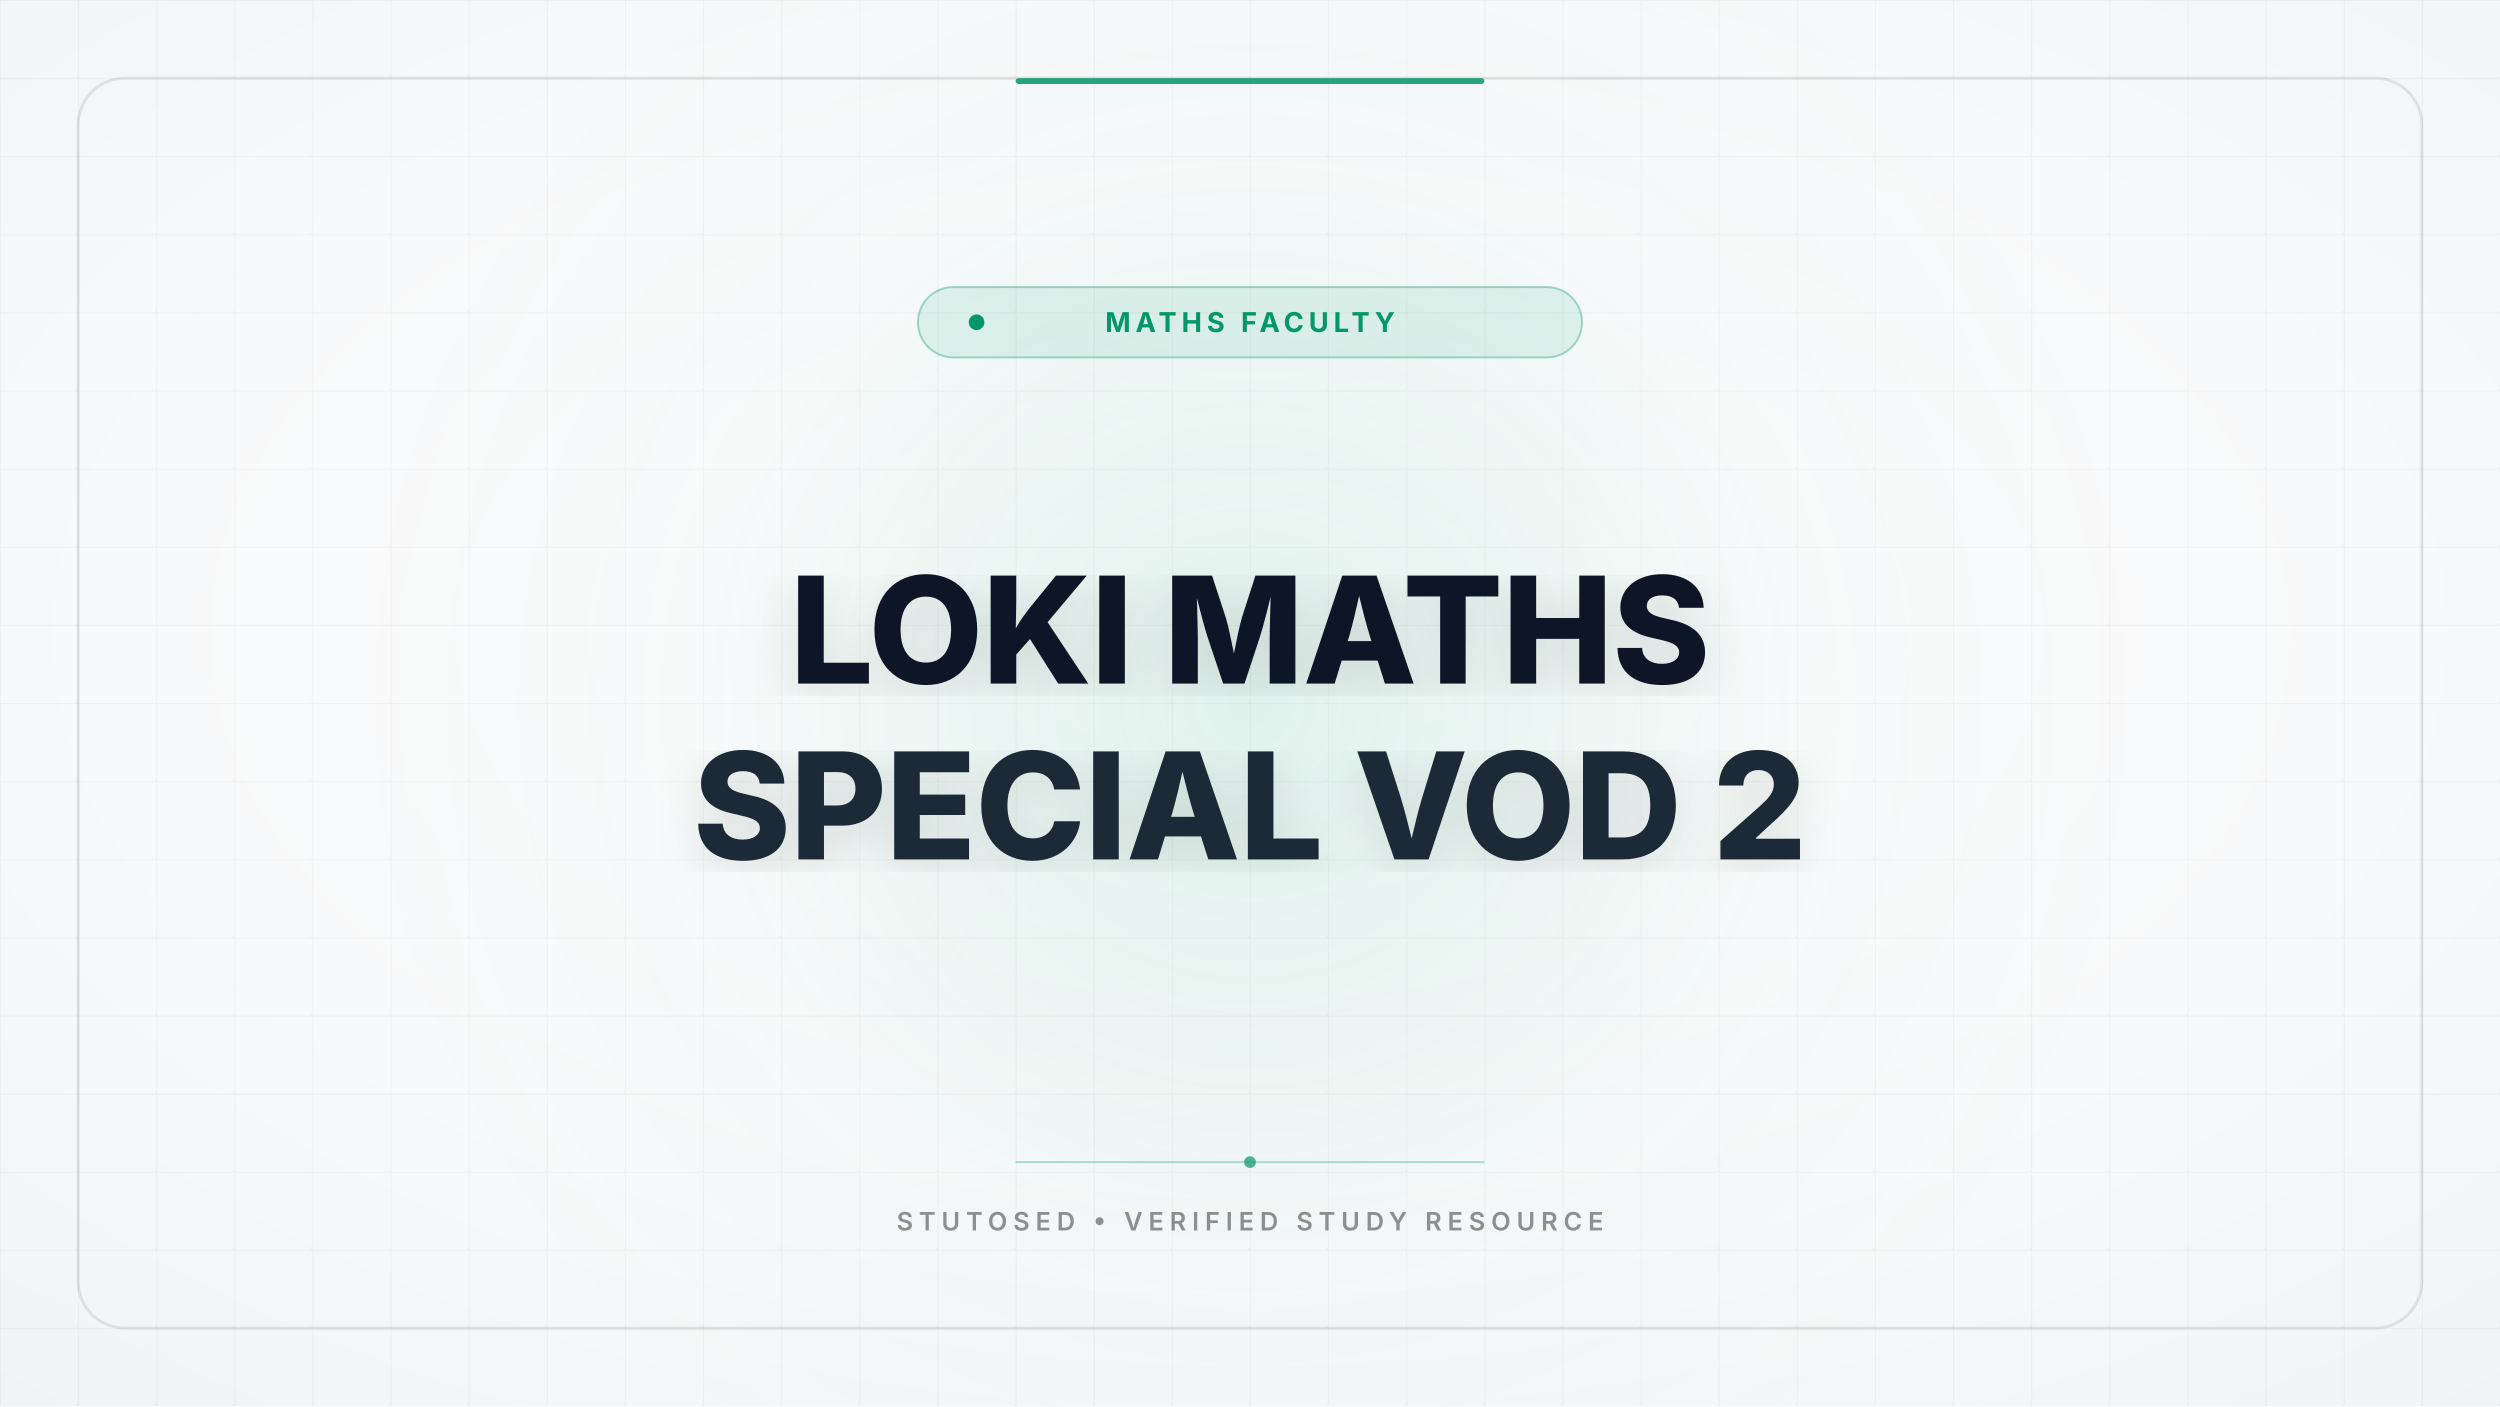
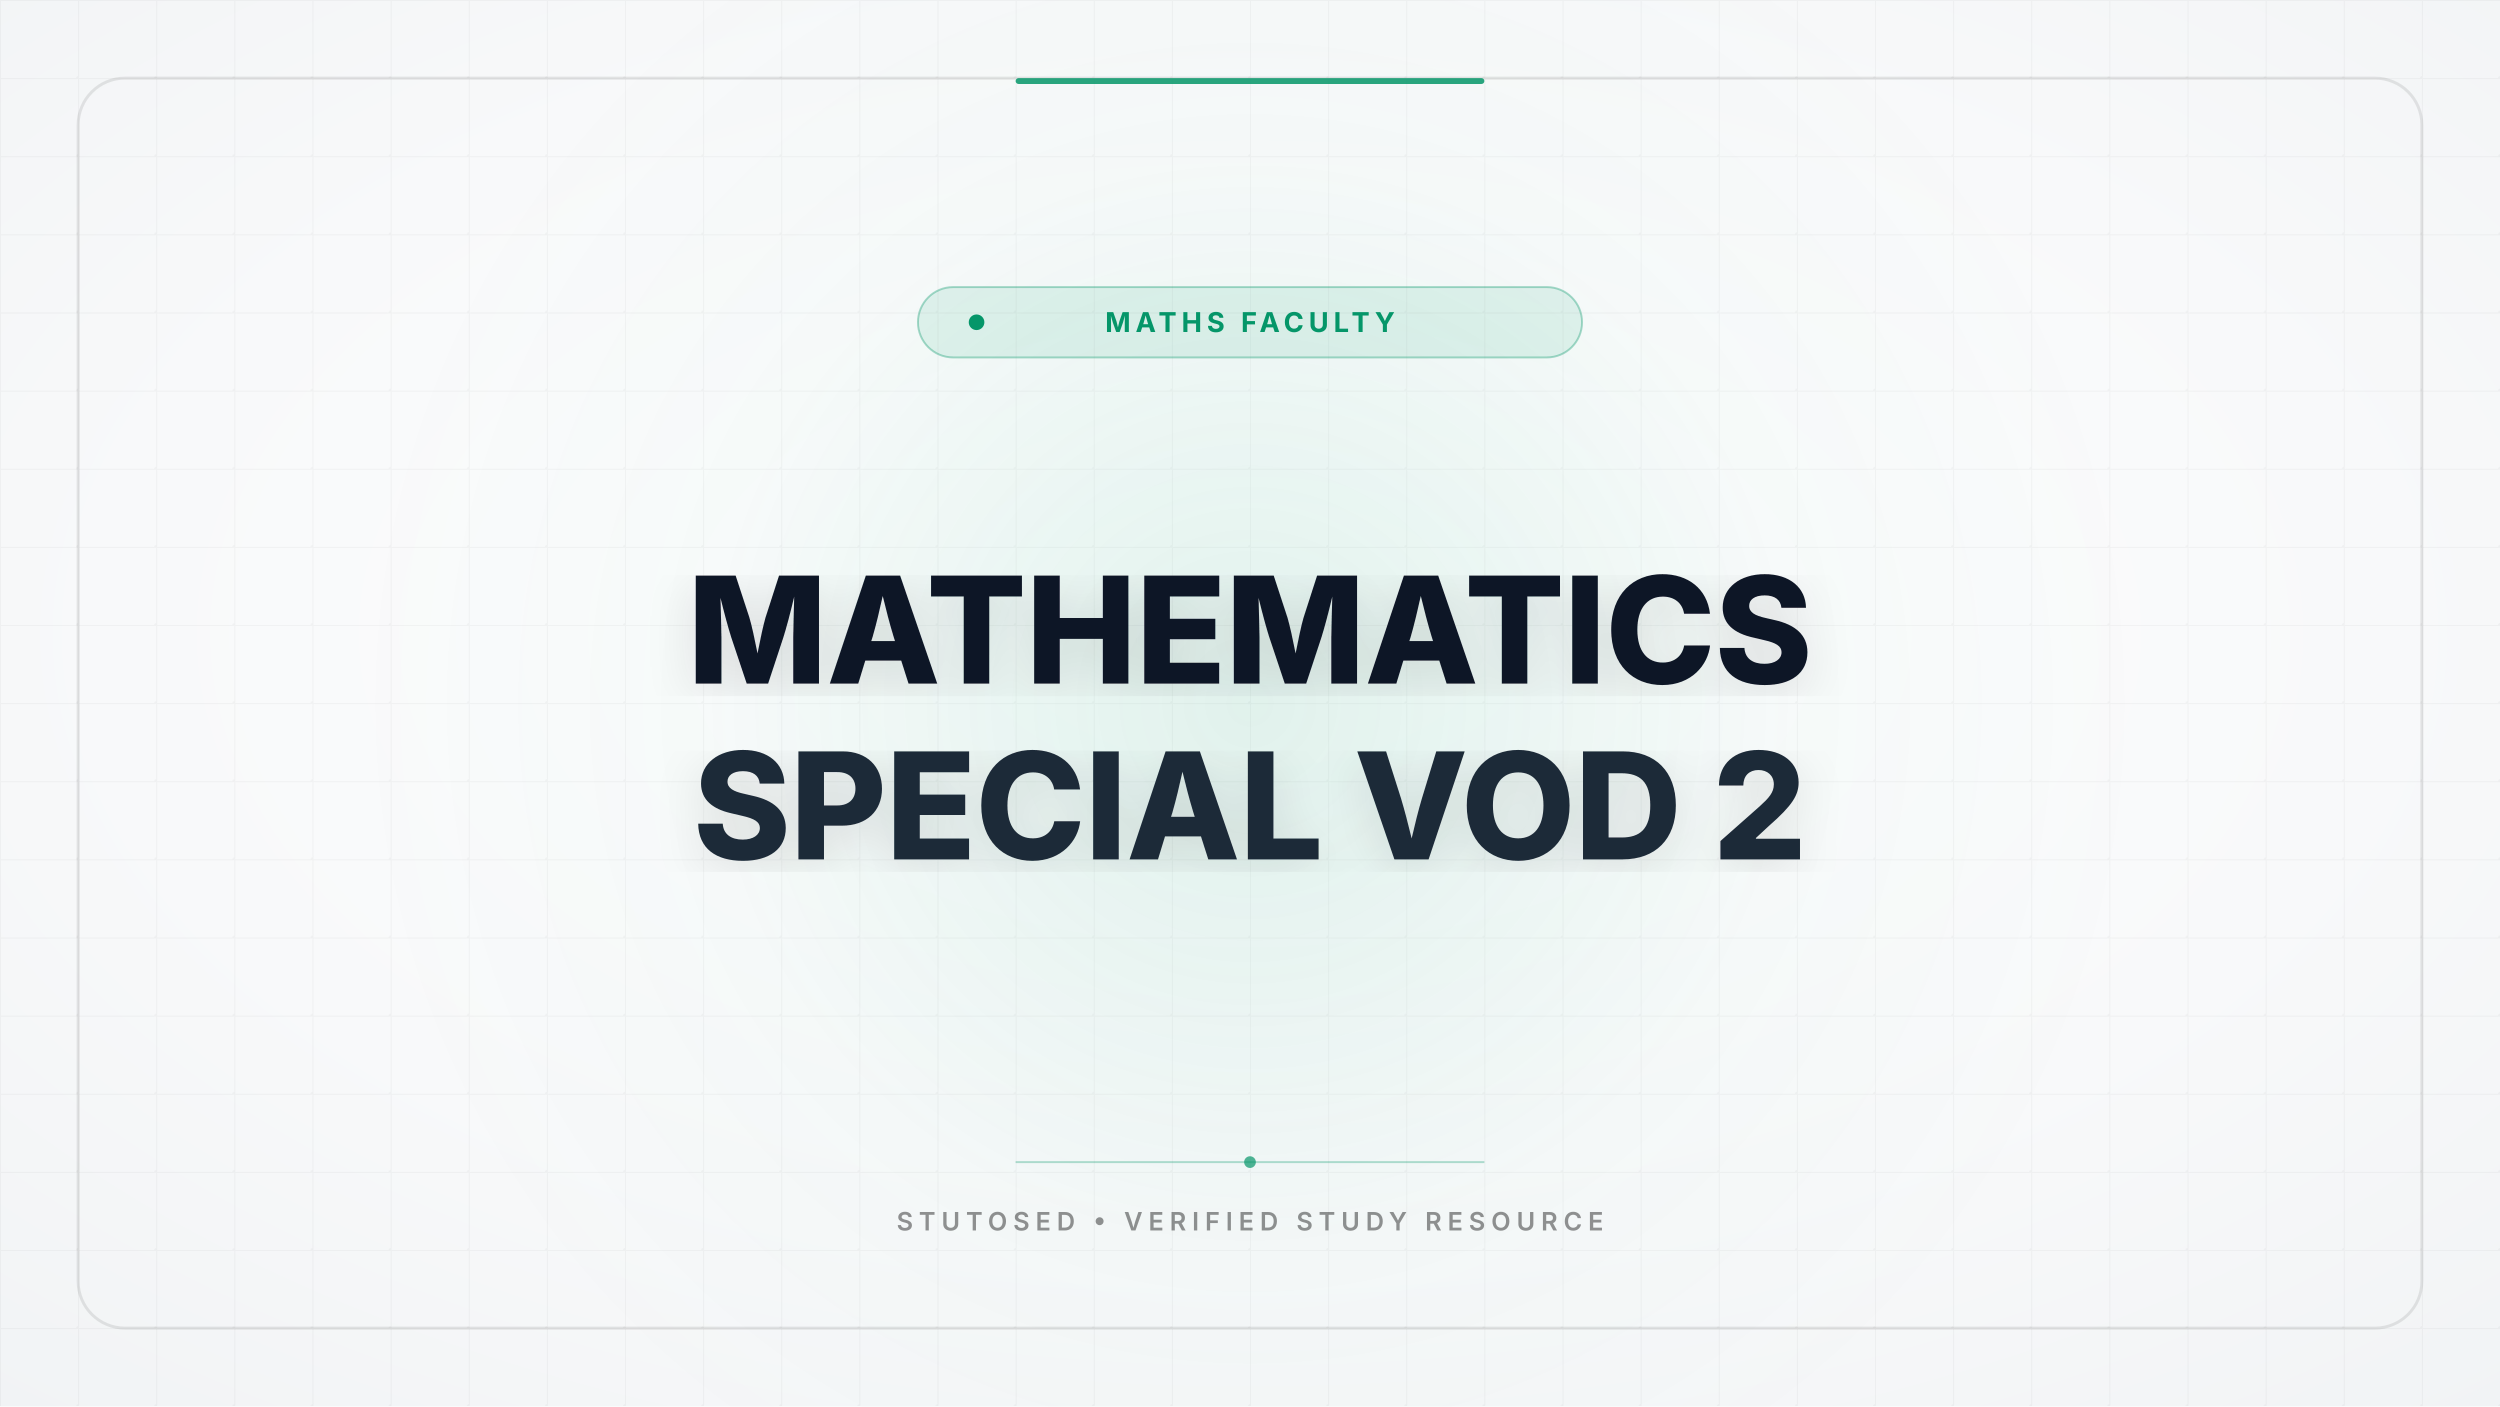
<svg xmlns="http://www.w3.org/2000/svg" viewBox="0 0 1280 720" width="1280" height="720">
  <defs>
    <radialGradient id="bg-grad" cx="50%" cy="45%" r="75%">
      <stop offset="0%" stop-color="#FFFFFF" />
      <stop offset="60%" stop-color="#F8F9FA" />
      <stop offset="100%" stop-color="#F1F3F5" />
    </radialGradient>
    <radialGradient id="accent-glow-rad" cx="50%" cy="50%" r="50%">
      <stop offset="0%" stop-color="#059669" stop-opacity="0.12" />
      <stop offset="60%" stop-color="#059669" stop-opacity="0.02" />
      <stop offset="100%" stop-color="#059669" stop-opacity="0" />
    </radialGradient>
    <filter id="shadow" x="-10%" y="-10%" width="120%" height="120%">
      <feDropShadow dx="0" dy="6" stdDeviation="12" flood-color="#000000" flood-opacity="0.12" />
    </filter>
    <pattern id="grid-pattern" width="40" height="40" patternUnits="userSpaceOnUse">
      <path d="M 40 0 L 0 0 0 40" fill="none" stroke="rgba(0,0,0,0.035)" stroke-width="1" />
      <circle cx="40" cy="40" r="1" fill="rgba(0,0,0,0.035)" />
    </pattern>
  </defs>
  <rect width="1280" height="720" fill="url(#bg-grad)" />
  <rect width="1280" height="720" fill="url(#grid-pattern)" />
  <circle cx="640" cy="360" r="460" fill="url(#accent-glow-rad)" />
  <rect x="40" y="40" width="1200" height="640" rx="24" fill="none" stroke="rgba(0,0,0,0.09)" stroke-width="1.5" />
  <rect x="520" y="40" width="240" height="3" rx="1.5" fill="#059669" opacity="0.85" />
  <g transform="translate(640, 165)">
    <rect x="-170" y="-18" width="340" height="36" rx="18" fill="#059669" fill-opacity="0.1" stroke="#059669" stroke-opacity="0.35" stroke-width="1" />
    <circle cx="-140" cy="0" r="4" fill="#059669" />
    <text x="0" y="5" text-anchor="middle" font-family="'Space Grotesk', -apple-system, system-ui, sans-serif" font-size="14" font-weight="700" letter-spacing="2.5" fill="#059669" text-transform="uppercase">
      MATHS FACULTY
    </text>
  </g>
  <g>
-     <text x="640" y="350" text-anchor="middle" font-family="'Space Grotesk', -apple-system, system-ui, sans-serif" font-size="76" font-weight="800" letter-spacing="-0.5" fill="#111827" filter="url(#shadow)">LOKI MATHS</text>
+     <text x="640" y="350" text-anchor="middle" font-family="'Space Grotesk', -apple-system, system-ui, sans-serif" font-size="76" font-weight="800" letter-spacing="-0.5" fill="#111827" filter="url(#shadow)">MATHEMATICS</text>
    <text x="640" y="440" text-anchor="middle" font-family="'Space Grotesk', -apple-system, system-ui, sans-serif" font-size="76" font-weight="800" letter-spacing="-0.5" fill="#1F2937" filter="url(#shadow)">SPECIAL VOD 2</text>
  </g>
  <g transform="translate(640, 595)">
    <line x1="-120" y1="0" x2="120" y2="0" stroke="#059669" stroke-opacity="0.3" stroke-width="1" />
    <circle cx="0" cy="0" r="3" fill="#059669" opacity="0.7" />
  </g>
  <g transform="translate(640, 630)">
    <text x="0" y="0" text-anchor="middle" font-family="'Space Grotesk', -apple-system, system-ui, sans-serif" font-size="13" font-weight="600" letter-spacing="3" fill="rgba(0,0,0,0.42)">
      STUTOSED • VERIFIED STUDY RESOURCE
    </text>
  </g>
</svg>
